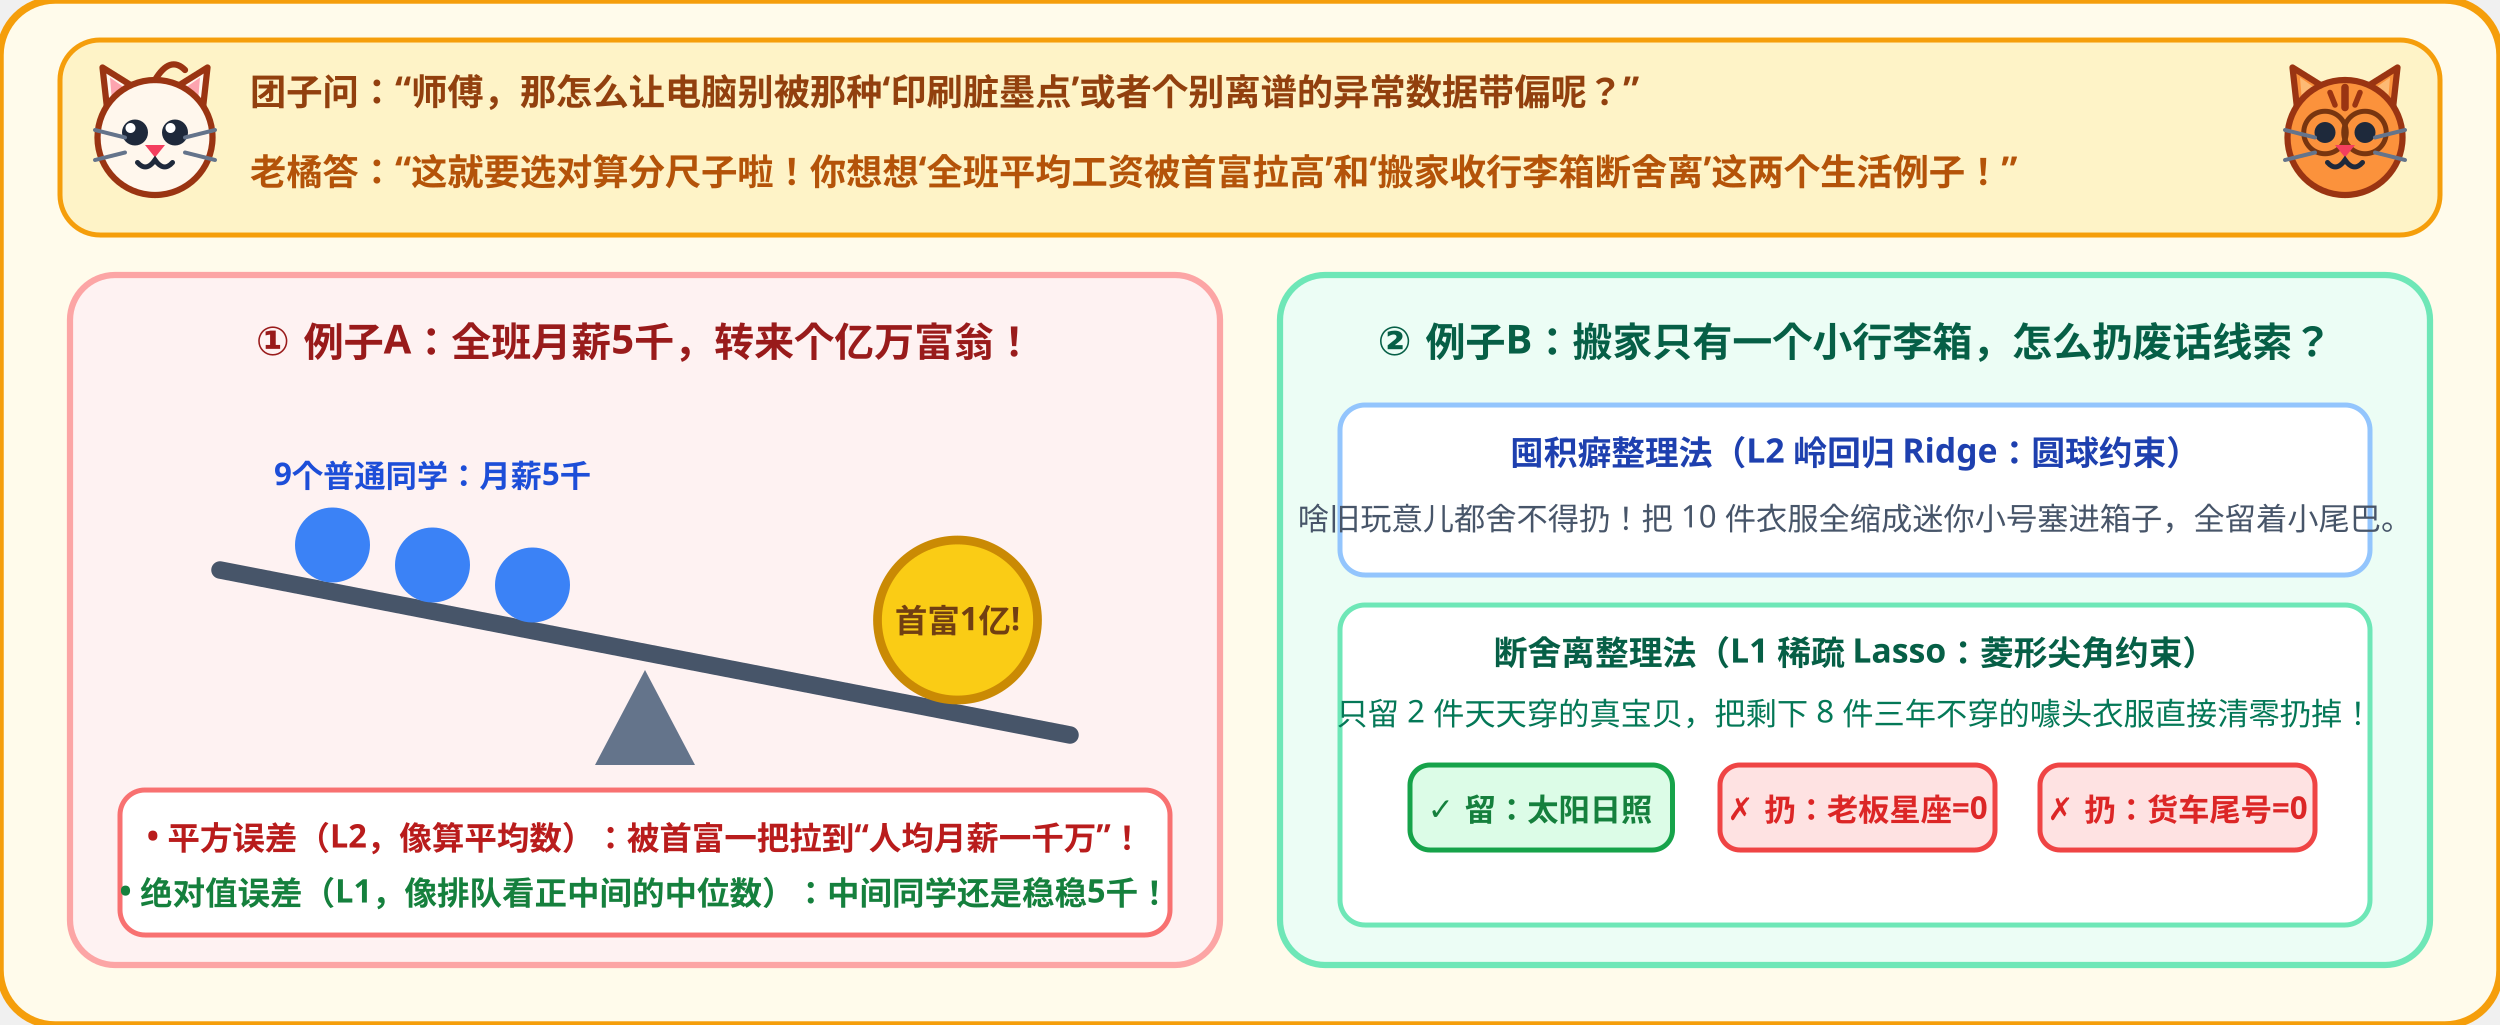
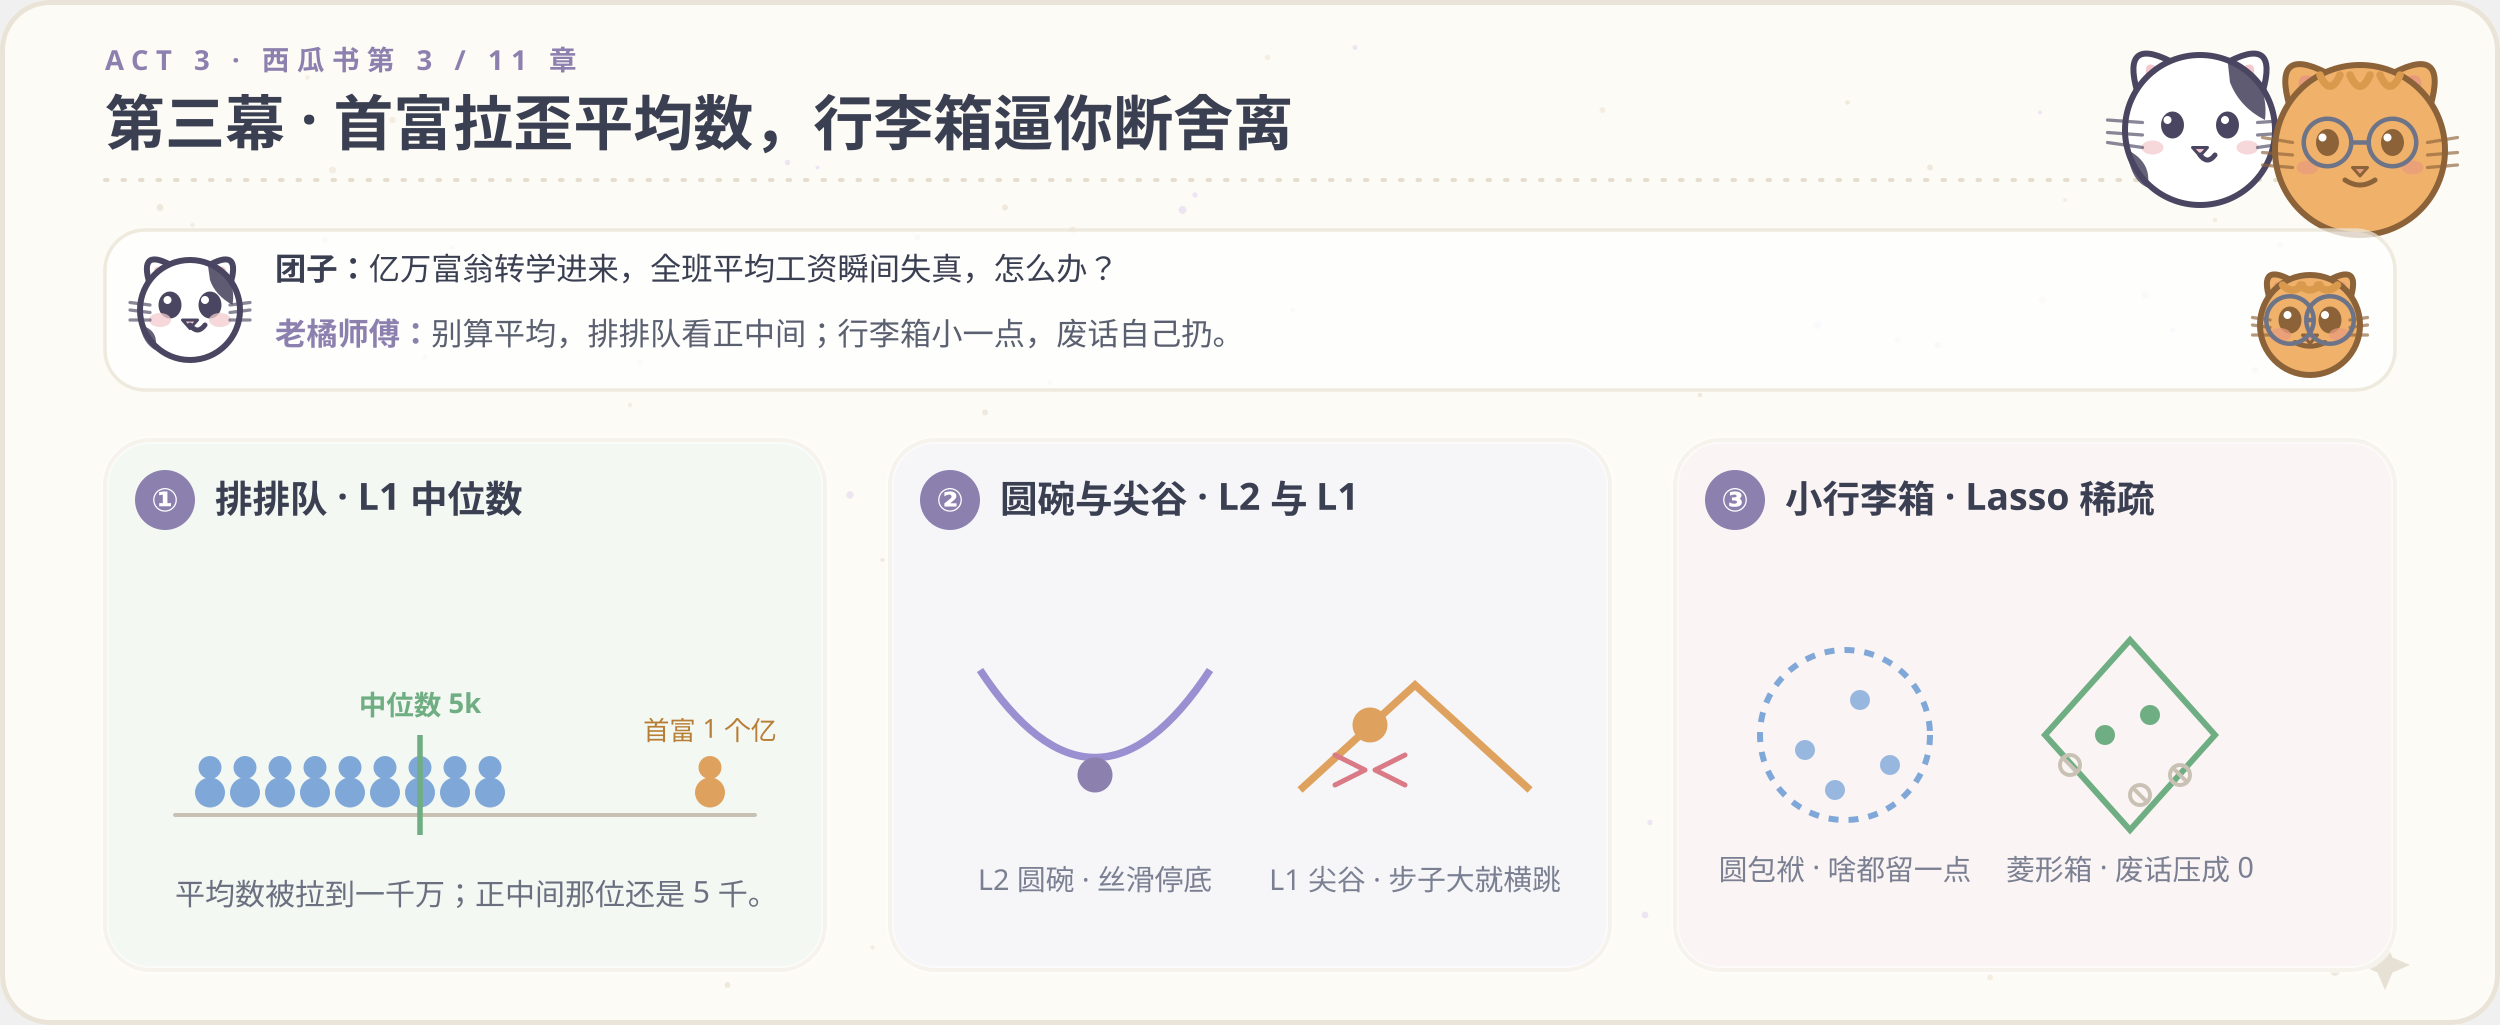
- <svg xmlns="http://www.w3.org/2000/svg" viewBox="0 0 1000 410" width="100%" height="auto" font-family="Microsoft YaHei, PingFang SC, sans-serif">
-   <rect width="1000" height="410" rx="22" fill="#FFFBEB" stroke="#F59E0B" stroke-width="3" />
-   <rect x="24" y="16" width="952" height="78" rx="16" fill="#FEF3C7" stroke="#F59E0B" stroke-width="2" />
-   <polygon points="43,45 41,27 57,37" fill="#FFF7ED" stroke="#9A3412" stroke-width="2.5" stroke-linejoin="round" />
-   <polygon points="81,45 83,27 67,37" fill="#FFF7ED" stroke="#9A3412" stroke-width="2.5" stroke-linejoin="round" />
-   <polygon points="45,43 44,31 54,38" fill="#FDA4AF" />
-   <polygon points="79,43 80,31 70,38" fill="#FDA4AF" />
-   <circle cx="62" cy="55" r="23" fill="#FFF7ED" stroke="#9A3412" stroke-width="2.5" />
-   <circle cx="54" cy="53" r="5.2" fill="#1E293B" />
-   <circle cx="70" cy="53" r="5.2" fill="#1E293B" />
-   <circle cx="52.2" cy="51.2" r="2.0" fill="#FFFFFF" />
-   <circle cx="68.2" cy="51.2" r="2.0" fill="#FFFFFF" />
-   <path d="M 62 32 Q 68 22 74 28" fill="none" stroke="#9A3412" stroke-width="2.5" stroke-linecap="round" />
-   <polygon points="58,58 66,58 62,63" fill="#F43F5E" />
-   <path d="M 55 65 Q 58.5 69 62 64 Q 65.5 69 69 65" fill="none" stroke="#1E293B" stroke-width="2" stroke-linecap="round" />
-   <line x1="50" y1="55" x2="38" y2="52" stroke="#64748B" stroke-width="1.6" stroke-linecap="round" />
-   <line x1="74" y1="55" x2="86" y2="52" stroke="#64748B" stroke-width="1.6" stroke-linecap="round" />
-   <line x1="50" y1="61" x2="38" y2="64" stroke="#64748B" stroke-width="1.6" stroke-linecap="round" />
-   <line x1="74" y1="61" x2="86" y2="64" stroke="#64748B" stroke-width="1.6" stroke-linecap="round" />
-   <text x="100" y="42" font-size="14.5" font-weight="bold" fill="#92400E">团子问：“师傅，那怎么让电脑别被那种‘印刷脏墨点’或者个别离谱的异常数据带偏呢？”</text>
-   <polygon points="919,45 917,27 933,37" fill="#FB923C" stroke="#9A3412" stroke-width="2.5" stroke-linejoin="round" />
-   <polygon points="957,45 959,27 943,37" fill="#FB923C" stroke="#9A3412" stroke-width="2.5" stroke-linejoin="round" />
-   <polygon points="921,43 920,31 930,38" fill="#FDBA74" />
-   <polygon points="955,43 956,31 946,38" fill="#FDBA74" />
-   <circle cx="938" cy="55" r="23" fill="#FB923C" stroke="#9A3412" stroke-width="2.5" />
-   <line x1="938" y1="35" x2="938" y2="43" stroke="#9A3412" stroke-width="3" stroke-linecap="round" />
-   <line x1="932" y1="37" x2="934" y2="42" stroke="#9A3412" stroke-width="2.2" stroke-linecap="round" />
-   <line x1="944" y1="37" x2="942" y2="42" stroke="#9A3412" stroke-width="2.2" stroke-linecap="round" />
-   <circle cx="930" cy="53" r="4.2" fill="#1E293B" />
-   <circle cx="946" cy="53" r="4.2" fill="#1E293B" />
-   <circle cx="930" cy="53" r="8.5" fill="none" stroke="#78350F" stroke-width="2" />
-   <circle cx="946" cy="53" r="8.5" fill="none" stroke="#78350F" stroke-width="2" />
-   <line x1="938.5" y1="53" x2="937.5" y2="53" stroke="#78350F" stroke-width="2" />
-   <polygon points="934,58 942,58 938,63" fill="#F43F5E" />
-   <path d="M 931 65 Q 934.5 69 938 64 Q 941.5 69 945 65" fill="none" stroke="#1E293B" stroke-width="2" stroke-linecap="round" />
-   <line x1="926" y1="55" x2="914" y2="52" stroke="#64748B" stroke-width="1.6" stroke-linecap="round" />
-   <line x1="950" y1="55" x2="962" y2="52" stroke="#64748B" stroke-width="1.6" stroke-linecap="round" />
-   <line x1="926" y1="61" x2="914" y2="64" stroke="#64748B" stroke-width="1.6" stroke-linecap="round" />
-   <line x1="950" y1="61" x2="962" y2="64" stroke="#64748B" stroke-width="1.6" stroke-linecap="round" />
-   <text x="100" y="74" font-size="14.5" font-weight="bold" fill="#B45309">老橘答：“这就要选对算分尺子啦！你想想‘全班平均工资被首富拉高’和‘搬家收行李箱断舍离’这两个生活例子！”</text>
-   <g transform="translate(28, 110)">
-     <rect width="460" height="276" rx="18" fill="#FEF2F2" stroke="#FCA5A5" stroke-width="2.5" />
-     <text x="230" y="32" text-anchor="middle" font-size="16" font-weight="bold" fill="#991B1B">① 例子A：全班月薪5千，转来个亿万富翁！</text>
-     <polygon points="210,196 250,196 230,158" fill="#64748B" />
-     <line x1="60" y1="118" x2="400" y2="184" stroke="#475569" stroke-width="7" stroke-linecap="round" />
-     <circle cx="105" cy="108" r="15" fill="#3B82F6" />
-     <circle cx="145" cy="116" r="15" fill="#3B82F6" />
-     <circle cx="185" cy="124" r="15" fill="#3B82F6" />
-     <text x="145" y="84" text-anchor="middle" font-size="12.5" font-weight="bold" fill="#1D4ED8">9个普通同学：月薪5千</text>
-     <circle cx="355" cy="138" r="32" fill="#FACC15" stroke="#CA8A04" stroke-width="3.5" />
-     <text x="355" y="143" text-anchor="middle" font-size="13" font-weight="bold" fill="#713F12">首富1亿!</text>
-     <rect x="20" y="206" width="420" height="58" rx="10" fill="#FFFFFF" stroke="#F87171" stroke-width="2" />
-     <text x="230" y="229" text-anchor="middle" font-size="13" font-weight="bold" fill="#B91C1C">• 平方误差（L2，像算平均数）：被首富一把拉到“人均月薪一千万”！</text>
-     <text x="230" y="251" text-anchor="middle" font-size="13" font-weight="bold" fill="#15803D">• 绝对值误差（L1，像排队看正中间的中位数）：中间同学还是稳稳5千！</text>
-   </g>
-   <g transform="translate(512, 110)">
-     <rect width="460" height="276" rx="18" fill="#ECFDF5" stroke="#6EE7B7" stroke-width="2.5" />
-     <text x="230" y="32" text-anchor="middle" font-size="16" font-weight="bold" fill="#065F46">② 例子B：搬家只有一个小行李箱，怎么扔废话线索？</text>
-     <rect x="24" y="52" width="412" height="68" rx="10" fill="#FFFFFF" stroke="#93C5FD" stroke-width="2" />
-     <text x="230" y="76" text-anchor="middle" font-size="13.5" font-weight="bold" fill="#1E40AF">囤积癖整理法（L2 岭回归 Ridge：圆球约束）</text>
-     <text x="230" y="102" text-anchor="middle" font-size="12.5" fill="#475569">啥旧玩意儿都舍不得扔！把 10 件衣服全缩成迷你小号塞进箱子，全留着小尾巴。</text>
-     <rect x="24" y="132" width="412" height="128" rx="10" fill="#FFFFFF" stroke="#6EE7B7" stroke-width="2" />
-     <text x="230" y="156" text-anchor="middle" font-size="13.5" font-weight="bold" fill="#065F46">断舍离整理法（L1 稀疏 Lasso：菱形尖角约束）</text>
-     <text x="230" y="180" text-anchor="middle" font-size="12.5" fill="#047857">只留 2 件天天穿的真宝贝，把剩下 8 件三年不穿的噱头衣服直接清零扔掉！</text>
-     <rect x="52" y="196" width="105" height="34" rx="8" fill="#DCFCE7" stroke="#16A34A" stroke-width="2" />
-     <text x="104" y="218" text-anchor="middle" font-size="12.5" font-weight="bold" fill="#15803D">✓ 留：太阳日照</text>
-     <rect x="176" y="196" width="110" height="34" rx="8" fill="#FEE2E2" stroke="#EF4444" stroke-width="2" />
-     <text x="231" y="218" text-anchor="middle" font-size="12.5" font-weight="bold" fill="#DC2626">✗ 扔：老板星座=0</text>
-     <rect x="304" y="196" width="110" height="34" rx="8" fill="#FEE2E2" stroke="#EF4444" stroke-width="2" />
-     <text x="359" y="218" text-anchor="middle" font-size="12.5" font-weight="bold" fill="#DC2626">✗ 扔：货车尾号=0</text>
-   </g>
+ <svg xmlns="http://www.w3.org/2000/svg" viewBox="0 0 1000 410" font-family="sans-serif">
+   <rect width="1000" height="410" rx="20" fill="#FDFBF6" />
+   <rect x="1" y="1" width="998" height="408" rx="19" fill="none" stroke="#EAE3D8" stroke-width="2" />
+   <circle cx="327" cy="67" r="0.8" fill="#EDE6F2" />
+   <circle cx="816" cy="45" r="0.8" fill="#EDE6F2" />
+   <circle cx="507" cy="23" r="1.1" fill="#F3EDE2" />
+   <circle cx="245" cy="225" r="1.5" fill="#EFE9DD" />
+   <circle cx="130" cy="96" r="1.3" fill="#EDE6F2" />
+   <circle cx="69" cy="239" r="1.6" fill="#EFE9DD" />
+   <circle cx="54" cy="346" r="1.1" fill="#F3EDE2" />
+   <circle cx="540" cy="233" r="1.5" fill="#EDE6F2" />
+   <circle cx="186" cy="237" r="1.0" fill="#EDE6F2" />
+   <circle cx="104" cy="289" r="0.8" fill="#EDE6F2" />
+   <circle cx="211" cy="276" r="1.4" fill="#F3EDE2" />
+   <circle cx="466" cy="372" r="1.0" fill="#F3EDE2" />
+   <circle cx="790" cy="283" r="0.9" fill="#EFE9DD" />
+   <circle cx="303" cy="203" r="1.4" fill="#F3EDE2" />
+   <circle cx="291" cy="394" r="1.2" fill="#EFE9DD" />
+   <circle cx="170" cy="143" r="1.1" fill="#F3EDE2" />
+   <circle cx="955" cy="39" r="1.3" fill="#EDE6F2" />
+   <circle cx="869" cy="132" r="1.1" fill="#EDE6F2" />
+   <circle cx="497" cy="322" r="1.5" fill="#EFE9DD" />
+   <circle cx="938" cy="195" r="0.9" fill="#EDE6F2" />
+   <circle cx="727" cy="130" r="1.6" fill="#EDE6F2" />
+   <circle cx="817" cy="120" r="1.5" fill="#F3EDE2" />
+   <circle cx="349" cy="379" r="0.9" fill="#F3EDE2" />
+   <circle cx="123" cy="31" r="0.9" fill="#F3EDE2" />
+   <circle cx="252" cy="162" r="0.9" fill="#F3EDE2" />
+   <circle cx="450" cy="224" r="1.5" fill="#EFE9DD" />
+   <circle cx="858" cy="118" r="1.6" fill="#F3EDE2" />
+   <circle cx="680" cy="158" r="0.9" fill="#EFE9DD" />
+   <circle cx="181" cy="99" r="0.8" fill="#EFE9DD" />
+   <circle cx="826" cy="80" r="0.8" fill="#F3EDE2" />
+   <circle cx="420" cy="153" r="1.1" fill="#EDE6F2" />
+   <circle cx="131" cy="347" r="1.3" fill="#EDE6F2" />
+   <circle cx="736" cy="188" r="1.4" fill="#EDE6F2" />
+   <circle cx="394" cy="165" r="1.2" fill="#EFE9DD" />
+   <circle cx="402" cy="83" r="1.2" fill="#EFE9DD" />
+   <circle cx="116" cy="245" r="0.8" fill="#EFE9DD" />
+   <circle cx="157" cy="48" r="1.3" fill="#F3EDE2" />
+   <circle cx="77" cy="90" r="0.9" fill="#F3EDE2" />
+   <circle cx="256" cy="145" r="1.2" fill="#F3EDE2" />
+   <circle cx="122" cy="200" r="1.2" fill="#F3EDE2" />
+   <circle cx="315" cy="65" r="1.1" fill="#EDE6F2" />
+   <circle cx="269" cy="335" r="1.2" fill="#EFE9DD" />
+   <circle cx="210" cy="383" r="0.9" fill="#F3EDE2" />
+   <circle cx="542" cy="19" r="1.0" fill="#EDE6F2" />
+   <circle cx="641" cy="44" r="1.2" fill="#F3EDE2" />
+   <circle cx="902" cy="148" r="1.2" fill="#EFE9DD" />
+   <circle cx="775" cy="138" r="1.3" fill="#EFE9DD" />
+   <circle cx="784" cy="307" r="1.4" fill="#EFE9DD" />
+   <circle cx="813" cy="300" r="1.0" fill="#EFE9DD" />
+   <circle cx="493" cy="296" r="1.4" fill="#EFE9DD" />
+   <circle cx="473" cy="84" r="1.6" fill="#EDE6F2" />
+   <circle cx="448" cy="377" r="1.6" fill="#F3EDE2" />
+   <circle cx="367" cy="95" r="1.2" fill="#EFE9DD" />
+   <circle cx="340" cy="198" r="1.5" fill="#EDE6F2" />
+   <circle cx="480" cy="265" r="0.9" fill="#EDE6F2" />
+   <circle cx="658" cy="366" r="1.4" fill="#EDE6F2" />
+   <circle cx="478" cy="78" r="1.1" fill="#EDE6F2" />
+   <circle cx="796" cy="391" r="1.2" fill="#F3EDE2" />
+   <circle cx="739" cy="41" r="0.9" fill="#EFE9DD" />
+   <circle cx="133" cy="68" r="1.4" fill="#F3EDE2" />
+   <circle cx="152" cy="334" r="1.3" fill="#F3EDE2" />
+   <circle cx="353" cy="224" r="0.8" fill="#EFE9DD" />
+   <circle cx="795" cy="294" r="1.2" fill="#EFE9DD" />
+   <circle cx="927" cy="179" r="1.5" fill="#EFE9DD" />
+   <circle cx="216" cy="107" r="1.2" fill="#F3EDE2" />
+   <circle cx="759" cy="136" r="1.1" fill="#EDE6F2" />
+   <circle cx="137" cy="367" r="1.5" fill="#F3EDE2" />
+   <circle cx="660" cy="329" r="1.1" fill="#EDE6F2" />
+   <circle cx="911" cy="206" r="0.9" fill="#EDE6F2" />
+   <circle cx="510" cy="352" r="1.3" fill="#EFE9DD" />
+   <circle cx="772" cy="67" r="1.2" fill="#EFE9DD" />
+   <circle cx="722" cy="227" r="1.3" fill="#F3EDE2" />
+   <circle cx="530" cy="198" r="1.5" fill="#EFE9DD" />
+   <circle cx="64" cy="83" r="1.4" fill="#EFE9DD" />
+   <circle cx="508" cy="229" r="1.2" fill="#EFE9DD" />
+   <circle cx="611" cy="207" r="1.0" fill="#EDE6F2" />
+   <circle cx="281" cy="208" r="1.2" fill="#F3EDE2" />
+   <circle cx="252" cy="214" r="1.5" fill="#F3EDE2" />
+   <circle cx="886" cy="88" r="0.9" fill="#F3EDE2" />
+   <circle cx="128" cy="182" r="1.3" fill="#EFE9DD" />
+   <circle cx="429" cy="92" r="1.4" fill="#F3EDE2" />
+   <circle cx="891" cy="69" r="1.3" fill="#EDE6F2" />
+   <circle cx="368" cy="108" r="1.6" fill="#EFE9DD" />
+   <circle cx="224" cy="383" r="1.5" fill="#F3EDE2" />
+   <circle cx="168" cy="271" r="0.9" fill="#EFE9DD" />
+   <circle cx="433" cy="211" r="1.1" fill="#F3EDE2" />
+   <circle cx="359" cy="44" r="0.8" fill="#F3EDE2" />
+   <circle cx="553" cy="182" r="1.1" fill="#EFE9DD" />
+   <circle cx="517" cy="124" r="0.9" fill="#EFE9DD" />
+   <circle cx="912" cy="98" r="0.9" fill="#EFE9DD" />
+   <path d="M 954 376 l 3 7 7 3 -7 3 -3 7 -3 -7 -7 -3 7 -3 z" fill="#E7E0D4" />
+   <circle cx="934" cy="388" r="2.2" fill="#E7E0D4" />
+   <text x="42" y="28" font-size="11" letter-spacing="3" fill="#8B80AE" font-family="'LXGW WenKai','WenKai','STKaiti','KaiTi','PingFang SC','Microsoft YaHei',sans-serif" font-weight="600">ACT 3 · 西瓜书第 3 / 11 章</text>
+   <text x="42" y="58" font-size="24" fill="#3A3F52" font-family="'LXGW WenKai','WenKai','STKaiti','KaiTi','PingFang SC','Microsoft YaHei',sans-serif" font-weight="600">第三幕 · 首富拉歪平均数，行李箱逼你断舍离</text>
+   <line x1="42" y1="72" x2="958" y2="72" stroke="#E5DECF" stroke-width="1.6" stroke-dasharray="1 6" stroke-linecap="round" />
+   <path d="M 855 37 Q 848 13 871 26 Z" fill="#FFFFFF" stroke="#4A4560" stroke-width="2.4" stroke-linejoin="round" />
+   <path d="M 905 37 Q 912 13 889 26 Z" fill="#FFFFFF" stroke="#4A4560" stroke-width="2.4" stroke-linejoin="round" />
+   <path d="M 859 33 Q 856 21 866 29 Z" fill="#F3C9CD" />
+   <path d="M 901 33 Q 904 21 894 29 Z" fill="#F3C9CD" />
+   <circle cx="880" cy="52" r="30" fill="#FFFFFF" stroke="#4A4560" stroke-width="2.4" />
+   <path d="M 891 24 Q 908 30 906 48 Q 896 43 892 33 Z" fill="#4A4560" opacity="0.88" />
+   <path d="M 851 60 Q 861 65 859 75 Q 852 72 851 60 Z" fill="#4A4560" opacity="0.85" />
+   <ellipse cx="869" cy="50" rx="4.6" ry="5.4" fill="#4A4560" />
+   <ellipse cx="891" cy="50" rx="4.6" ry="5.4" fill="#4A4560" />
+   <circle cx="867" cy="48" r="1.6" fill="#FFF" />
+   <circle cx="890" cy="48" r="1.6" fill="#FFF" />
+   <path d="M 877 59 h 6 l -3 3.4 z" fill="#F3C9CD" stroke="#4A4560" stroke-width="1.2" stroke-linejoin="round" />
+   <path d="M 880 62 q 3 4 6 0" fill="none" stroke="#4A4560" stroke-width="2" stroke-linecap="round" />
+   <ellipse cx="861" cy="59" rx="4.4" ry="2.8" fill="#F3C9CD" opacity="0.75" />
+   <ellipse cx="899" cy="59" rx="4.4" ry="2.8" fill="#F3C9CD" opacity="0.75" />
+   <line x1="857" y1="49" x2="843" y2="48" stroke="#4A4560" stroke-width="1.3" stroke-linecap="round" opacity="0.65" />
+   <line x1="857" y1="54" x2="843" y2="53" stroke="#4A4560" stroke-width="1.3" stroke-linecap="round" opacity="0.65" />
+   <line x1="857" y1="59" x2="843" y2="57" stroke="#4A4560" stroke-width="1.3" stroke-linecap="round" opacity="0.65" />
+   <line x1="903" y1="49" x2="917" y2="48" stroke="#4A4560" stroke-width="1.3" stroke-linecap="round" opacity="0.65" />
+   <line x1="903" y1="54" x2="917" y2="53" stroke="#4A4560" stroke-width="1.3" stroke-linecap="round" opacity="0.65" />
+   <line x1="903" y1="59" x2="917" y2="57" stroke="#4A4560" stroke-width="1.3" stroke-linecap="round" opacity="0.65" />
+   <path d="M 916 43 Q 908 16 934 31 Z" fill="#F0B26B" stroke="#8C6239" stroke-width="2.4" stroke-linejoin="round" />
+   <path d="M 972 43 Q 980 16 954 31 Z" fill="#F0B26B" stroke="#8C6239" stroke-width="2.4" stroke-linejoin="round" />
+   <path d="M 920 39 Q 917 25 929 33 Z" fill="#E89B7C" />
+   <path d="M 968 39 Q 971 25 959 33 Z" fill="#E89B7C" />
+   <circle cx="944" cy="60" r="34" fill="#F0B26B" stroke="#8C6239" stroke-width="2.4" />
+   <path d="M 928 30 Q 932 39 936 30" fill="none" stroke="#D99A4E" stroke-width="3" stroke-linecap="round" />
+   <path d="M 940 30 Q 944 39 948 30" fill="none" stroke="#D99A4E" stroke-width="3" stroke-linecap="round" />
+   <path d="M 952 30 Q 956 39 960 30" fill="none" stroke="#D99A4E" stroke-width="3" stroke-linecap="round" />
+   <ellipse cx="931" cy="57" rx="4.6" ry="5.4" fill="#8C6239" />
+   <ellipse cx="957" cy="57" rx="4.6" ry="5.4" fill="#8C6239" />
+   <circle cx="929" cy="55" r="1.6" fill="#FFF" />
+   <circle cx="955" cy="55" r="1.6" fill="#FFF" />
+   <path d="M 941 67 h 6 l -3 3.4 z" fill="#E89B7C" stroke="#8C6239" stroke-width="1.2" stroke-linejoin="round" />
+   <path d="M 938 72 Q 944 76 950 72" fill="none" stroke="#8C6239" stroke-width="2" stroke-linecap="round" />
+   <ellipse cx="923" cy="67" rx="4.4" ry="2.8" fill="#E89B7C" opacity="0.75" />
+   <ellipse cx="965" cy="67" rx="4.4" ry="2.8" fill="#E89B7C" opacity="0.75" />
+   <line x1="917" y1="57" x2="905" y2="55" stroke="#8C6239" stroke-width="1.3" stroke-linecap="round" opacity="0.65" />
+   <line x1="917" y1="62" x2="905" y2="61" stroke="#8C6239" stroke-width="1.3" stroke-linecap="round" opacity="0.65" />
+   <line x1="917" y1="67" x2="905" y2="66" stroke="#8C6239" stroke-width="1.3" stroke-linecap="round" opacity="0.65" />
+   <line x1="971" y1="57" x2="983" y2="55" stroke="#8C6239" stroke-width="1.3" stroke-linecap="round" opacity="0.65" />
+   <line x1="971" y1="62" x2="983" y2="61" stroke="#8C6239" stroke-width="1.3" stroke-linecap="round" opacity="0.65" />
+   <line x1="971" y1="67" x2="983" y2="66" stroke="#8C6239" stroke-width="1.3" stroke-linecap="round" opacity="0.65" />
+   <circle cx="931" cy="57" r="9.5" fill="none" stroke="#6E7488" stroke-width="1.8" />
+   <circle cx="957" cy="57" r="9.5" fill="none" stroke="#6E7488" stroke-width="1.8" />
+   <path d="M 941 57 h 7" stroke="#6E7488" stroke-width="1.8" />
+   <rect x="42" y="92" width="916" height="64" rx="16" fill="#FFFFFF" opacity="0.75" stroke="#EBE4D6" stroke-width="1.4" />
+   <path d="M 60 114 Q 55 98 70 107 Z" fill="#FFFFFF" stroke="#4A4560" stroke-width="2.4" stroke-linejoin="round" />
+   <path d="M 92 114 Q 97 98 82 107 Z" fill="#FFFFFF" stroke="#4A4560" stroke-width="2.4" stroke-linejoin="round" />
+   <path d="M 62 112 Q 60 104 67 108 Z" fill="#F3C9CD" />
+   <path d="M 90 112 Q 92 104 85 108 Z" fill="#F3C9CD" />
+   <circle cx="76" cy="124" r="20" fill="#FFFFFF" stroke="#4A4560" stroke-width="2.4" />
+   <path d="M 83 105 Q 95 110 93 122 Q 86 118 84 112 Z" fill="#4A4560" opacity="0.88" />
+   <path d="M 56 130 Q 64 132 62 140 Q 57 137 56 130 Z" fill="#4A4560" opacity="0.85" />
+   <ellipse cx="68" cy="122" rx="4.6" ry="5.4" fill="#4A4560" />
+   <ellipse cx="84" cy="122" rx="4.6" ry="5.4" fill="#4A4560" />
+   <circle cx="67" cy="120" r="1.6" fill="#FFF" />
+   <circle cx="82" cy="120" r="1.6" fill="#FFF" />
+   <path d="M 73 128 h 6 l -3 3.4 z" fill="#F3C9CD" stroke="#4A4560" stroke-width="1.2" stroke-linejoin="round" />
+   <path d="M 76 130 q 3 4 6 0" fill="none" stroke="#4A4560" stroke-width="2" stroke-linecap="round" />
+   <ellipse cx="64" cy="128" rx="4.4" ry="2.8" fill="#F3C9CD" opacity="0.75" />
+   <ellipse cx="88" cy="128" rx="4.4" ry="2.8" fill="#F3C9CD" opacity="0.75" />
+   <line x1="60" y1="122" x2="52" y2="121" stroke="#4A4560" stroke-width="1.3" stroke-linecap="round" opacity="0.65" />
+   <line x1="60" y1="125" x2="52" y2="124" stroke="#4A4560" stroke-width="1.3" stroke-linecap="round" opacity="0.65" />
+   <line x1="60" y1="128" x2="52" y2="128" stroke="#4A4560" stroke-width="1.3" stroke-linecap="round" opacity="0.65" />
+   <line x1="92" y1="122" x2="100" y2="121" stroke="#4A4560" stroke-width="1.3" stroke-linecap="round" opacity="0.65" />
+   <line x1="92" y1="125" x2="100" y2="124" stroke="#4A4560" stroke-width="1.3" stroke-linecap="round" opacity="0.65" />
+   <line x1="92" y1="128" x2="100" y2="128" stroke="#4A4560" stroke-width="1.3" stroke-linecap="round" opacity="0.65" />
+   <text x="110" y="112" font-size="12.5" fill="#3A3F52" font-family="'LXGW WenKai','WenKai','STKaiti','KaiTi','PingFang SC','Microsoft YaHei',sans-serif">
+     <tspan font-weight="600">团子：</tspan>亿万富翁转学进来，全班平均工资瞬间失真，怎么办？</text>
+   <path d="M 908 120 Q 903 104 918 113 Z" fill="#F0B26B" stroke="#8C6239" stroke-width="2.4" stroke-linejoin="round" />
+   <path d="M 940 120 Q 945 104 930 113 Z" fill="#F0B26B" stroke="#8C6239" stroke-width="2.4" stroke-linejoin="round" />
+   <path d="M 910 118 Q 908 110 915 114 Z" fill="#E89B7C" />
+   <path d="M 938 118 Q 940 110 933 114 Z" fill="#E89B7C" />
+   <circle cx="924" cy="130" r="20" fill="#F0B26B" stroke="#8C6239" stroke-width="2.4" />
+   <path d="M 913 114 Q 917 118 921 114" fill="none" stroke="#D99A4E" stroke-width="3" stroke-linecap="round" />
+   <path d="M 920 114 Q 924 118 928 114" fill="none" stroke="#D99A4E" stroke-width="3" stroke-linecap="round" />
+   <path d="M 927 114 Q 931 118 935 114" fill="none" stroke="#D99A4E" stroke-width="3" stroke-linecap="round" />
+   <ellipse cx="916" cy="128" rx="4.6" ry="5.4" fill="#8C6239" />
+   <ellipse cx="932" cy="128" rx="4.6" ry="5.4" fill="#8C6239" />
+   <circle cx="915" cy="126" r="1.6" fill="#FFF" />
+   <circle cx="930" cy="126" r="1.6" fill="#FFF" />
+   <path d="M 921 134 h 6 l -3 3.4 z" fill="#E89B7C" stroke="#8C6239" stroke-width="1.2" stroke-linejoin="round" />
+   <path d="M 918 137 Q 924 140 930 137" fill="none" stroke="#8C6239" stroke-width="2" stroke-linecap="round" />
+   <ellipse cx="912" cy="134" rx="4.4" ry="2.8" fill="#E89B7C" opacity="0.75" />
+   <ellipse cx="936" cy="134" rx="4.4" ry="2.8" fill="#E89B7C" opacity="0.75" />
+   <line x1="908" y1="128" x2="901" y2="127" stroke="#8C6239" stroke-width="1.3" stroke-linecap="round" opacity="0.65" />
+   <line x1="908" y1="131" x2="901" y2="130" stroke="#8C6239" stroke-width="1.3" stroke-linecap="round" opacity="0.65" />
+   <line x1="908" y1="134" x2="901" y2="134" stroke="#8C6239" stroke-width="1.3" stroke-linecap="round" opacity="0.65" />
+   <line x1="940" y1="128" x2="947" y2="127" stroke="#8C6239" stroke-width="1.3" stroke-linecap="round" opacity="0.65" />
+   <line x1="940" y1="131" x2="947" y2="130" stroke="#8C6239" stroke-width="1.3" stroke-linecap="round" opacity="0.65" />
+   <line x1="940" y1="134" x2="947" y2="134" stroke="#8C6239" stroke-width="1.3" stroke-linecap="round" opacity="0.65" />
+   <circle cx="916" cy="128" r="9.5" fill="none" stroke="#6E7488" stroke-width="1.8" />
+   <circle cx="932" cy="128" r="9.5" fill="none" stroke="#6E7488" stroke-width="1.8" />
+   <path d="M 926 128 h -4" stroke="#6E7488" stroke-width="1.8" />
+   <text x="110" y="138" font-size="12.5" fill="#5A6070" font-family="'LXGW WenKai','WenKai','STKaiti','KaiTi','PingFang SC','Microsoft YaHei',sans-serif">
+     <tspan font-weight="600" fill="#8B80AE">老橘师傅：</tspan>别算平均，排排队看正中间；行李箱小一点，废话自己扔。</text>
+   <rect x="42" y="176" width="288" height="212" rx="18" fill="#F4F8F3" stroke="#EBE4D6" stroke-width="1.6" />
+   <rect x="42" y="176" width="288" height="212" rx="18" fill="none" stroke="#FFFFFF" stroke-width="3" opacity="0.55" />
+   <circle cx="66" cy="200" r="12" fill="#8B80AE" />
+   <text x="66" y="204.5" font-size="13" fill="#FFFFFF" text-anchor="middle" font-family="'LXGW WenKai','WenKai','STKaiti','KaiTi','PingFang SC','Microsoft YaHei',sans-serif" font-weight="600">①</text>
+   <text x="86" y="205" font-size="15" fill="#3A3F52" font-family="'LXGW WenKai','WenKai','STKaiti','KaiTi','PingFang SC','Microsoft YaHei',sans-serif" font-weight="600">排排队 · L1 中位数</text>
+   <line x1="70" y1="326" x2="302" y2="326" stroke="#C9C2B4" stroke-width="1.6" stroke-linecap="round" />
+   <circle cx="84" cy="317" r="6" fill="#7FA8D9" />
+   <circle cx="84" cy="307" r="4.6" fill="#7FA8D9" />
+   <line x1="84" y1="312" x2="84" y2="315" stroke="#7FA8D9" stroke-width="3" />
+   <circle cx="98" cy="317" r="6" fill="#7FA8D9" />
+   <circle cx="98" cy="307" r="4.6" fill="#7FA8D9" />
+   <line x1="98" y1="312" x2="98" y2="315" stroke="#7FA8D9" stroke-width="3" />
+   <circle cx="112" cy="317" r="6" fill="#7FA8D9" />
+   <circle cx="112" cy="307" r="4.6" fill="#7FA8D9" />
+   <line x1="112" y1="312" x2="112" y2="315" stroke="#7FA8D9" stroke-width="3" />
+   <circle cx="126" cy="317" r="6" fill="#7FA8D9" />
+   <circle cx="126" cy="307" r="4.6" fill="#7FA8D9" />
+   <line x1="126" y1="312" x2="126" y2="315" stroke="#7FA8D9" stroke-width="3" />
+   <circle cx="140" cy="317" r="6" fill="#7FA8D9" />
+   <circle cx="140" cy="307" r="4.6" fill="#7FA8D9" />
+   <line x1="140" y1="312" x2="140" y2="315" stroke="#7FA8D9" stroke-width="3" />
+   <circle cx="154" cy="317" r="6" fill="#7FA8D9" />
+   <circle cx="154" cy="307" r="4.6" fill="#7FA8D9" />
+   <line x1="154" y1="312" x2="154" y2="315" stroke="#7FA8D9" stroke-width="3" />
+   <circle cx="168" cy="317" r="6" fill="#7FA8D9" />
+   <circle cx="168" cy="307" r="4.6" fill="#7FA8D9" />
+   <line x1="168" y1="312" x2="168" y2="315" stroke="#7FA8D9" stroke-width="3" />
+   <circle cx="182" cy="317" r="6" fill="#7FA8D9" />
+   <circle cx="182" cy="307" r="4.6" fill="#7FA8D9" />
+   <line x1="182" y1="312" x2="182" y2="315" stroke="#7FA8D9" stroke-width="3" />
+   <circle cx="196" cy="317" r="6" fill="#7FA8D9" />
+   <circle cx="196" cy="307" r="4.6" fill="#7FA8D9" />
+   <line x1="196" y1="312" x2="196" y2="315" stroke="#7FA8D9" stroke-width="3" />
+   <circle cx="284" cy="317" r="6" fill="#DFA25E" />
+   <circle cx="284" cy="307" r="4.6" fill="#DFA25E" />
+   <line x1="284" y1="312" x2="284" y2="315" stroke="#DFA25E" stroke-width="3" />
+   <text x="284" y="296" font-size="10.5" fill="#B77E36" text-anchor="middle" font-family="'LXGW WenKai','WenKai','STKaiti','KaiTi','PingFang SC','Microsoft YaHei',sans-serif">首富 1 个亿</text>
+   <line x1="168" y1="334" x2="168" y2="294" stroke="#6FAE82" stroke-width="2.2" />
+   <text x="168" y="286" font-size="11" fill="#6FAE82" text-anchor="middle" font-family="'LXGW WenKai','WenKai','STKaiti','KaiTi','PingFang SC','Microsoft YaHei',sans-serif" font-weight="600">中位数 5k</text>
+   <text x="70" y="362" font-size="12" fill="#6A7080" font-family="'LXGW WenKai','WenKai','STKaiti','KaiTi','PingFang SC','Microsoft YaHei',sans-serif">平均数被拉到一千万；正中间那位还是 5 千。</text>
+   <rect x="356" y="176" width="288" height="212" rx="18" fill="#F6F6F9" stroke="#EBE4D6" stroke-width="1.6" />
+   <rect x="356" y="176" width="288" height="212" rx="18" fill="none" stroke="#FFFFFF" stroke-width="3" opacity="0.55" />
+   <circle cx="380" cy="200" r="12" fill="#8B80AE" />
+   <text x="380" y="204.5" font-size="13" fill="#FFFFFF" text-anchor="middle" font-family="'LXGW WenKai','WenKai','STKaiti','KaiTi','PingFang SC','Microsoft YaHei',sans-serif" font-weight="600">②</text>
+   <text x="400" y="205" font-size="15" fill="#3A3F52" font-family="'LXGW WenKai','WenKai','STKaiti','KaiTi','PingFang SC','Microsoft YaHei',sans-serif" font-weight="600">圆碗与尖谷 · L2 与 L1</text>
+   <path d="M 392 268 Q 438 338 484 268" fill="none" stroke="#9A8FD0" stroke-width="3" />
+   <circle cx="438" cy="310" r="7" fill="#8B80AE" />
+   <text x="438" y="356" font-size="11.5" fill="#7A8092" text-anchor="middle" font-family="'LXGW WenKai','WenKai','STKaiti','KaiTi','PingFang SC','Microsoft YaHei',sans-serif">L2 圆碗 · 丝滑停底</text>
+   <path d="M 520 316 L 566 274 L 612 316" fill="none" stroke="#DFA25E" stroke-width="3" />
+   <circle cx="548" cy="290" r="7" fill="#DFA25E" />
+   <path d="M 534 302 l 12 6 -12 6" fill="none" stroke="#D97A86" stroke-width="2" stroke-linecap="round" stroke-linejoin="round" />
+   <path d="M 562 302 l -12 6 12 6" fill="none" stroke="#D97A86" stroke-width="2" stroke-linecap="round" stroke-linejoin="round" />
+   <text x="566" y="356" font-size="11.5" fill="#7A8092" text-anchor="middle" font-family="'LXGW WenKai','WenKai','STKaiti','KaiTi','PingFang SC','Microsoft YaHei',sans-serif">L1 尖谷 · 步子大就横跳</text>
+   <rect x="670" y="176" width="288" height="212" rx="18" fill="#FBF4F4" stroke="#EBE4D6" stroke-width="1.6" />
+   <rect x="670" y="176" width="288" height="212" rx="18" fill="none" stroke="#FFFFFF" stroke-width="3" opacity="0.55" />
+   <circle cx="694" cy="200" r="12" fill="#8B80AE" />
+   <text x="694" y="204.5" font-size="13" fill="#FFFFFF" text-anchor="middle" font-family="'LXGW WenKai','WenKai','STKaiti','KaiTi','PingFang SC','Microsoft YaHei',sans-serif" font-weight="600">③</text>
+   <text x="714" y="205" font-size="15" fill="#3A3F52" font-family="'LXGW WenKai','WenKai','STKaiti','KaiTi','PingFang SC','Microsoft YaHei',sans-serif" font-weight="600">小行李箱 · Lasso 稀疏</text>
+   <circle cx="738" cy="294" r="34" fill="none" stroke="#7FA8D9" stroke-width="2.4" stroke-dasharray="4 4" />
+   <circle cx="722" cy="300" r="4" fill="#7FA8D9" opacity="0.8" />
+   <circle cx="744" cy="280" r="4" fill="#7FA8D9" opacity="0.8" />
+   <circle cx="756" cy="306" r="4" fill="#7FA8D9" opacity="0.8" />
+   <circle cx="734" cy="316" r="4" fill="#7FA8D9" opacity="0.8" />
+   <text x="738" y="352" font-size="11.5" fill="#7A8092" text-anchor="middle" font-family="'LXGW WenKai','WenKai','STKaiti','KaiTi','PingFang SC','Microsoft YaHei',sans-serif">圆包袱 · 啥都留一点</text>
+   <path d="M 852 256 L 886 294 L 852 332 L 818 294 Z" fill="none" stroke="#6FAE82" stroke-width="2.4" />
+   <circle cx="842" cy="294" r="4" fill="#6FAE82" />
+   <circle cx="860" cy="286" r="4" fill="#6FAE82" />
+   <circle cx="872" cy="310" r="4" fill="none" stroke="#C9C2B4" stroke-width="1.6" />
+   <line x1="869" y1="307" x2="875" y2="313" stroke="#C9C2B4" stroke-width="1.6" />
+   <circle cx="828" cy="306" r="4" fill="none" stroke="#C9C2B4" stroke-width="1.6" />
+   <line x1="825" y1="303" x2="831" y2="309" stroke="#C9C2B4" stroke-width="1.6" />
+   <circle cx="856" cy="318" r="4" fill="none" stroke="#C9C2B4" stroke-width="1.6" />
+   <line x1="853" y1="315" x2="859" y2="321" stroke="#C9C2B4" stroke-width="1.6" />
+   <text x="852" y="352" font-size="11.5" fill="#7A8092" text-anchor="middle" font-family="'LXGW WenKai','WenKai','STKaiti','KaiTi','PingFang SC','Microsoft YaHei',sans-serif">菱形箱 · 废话压成 0</text>
</svg>
